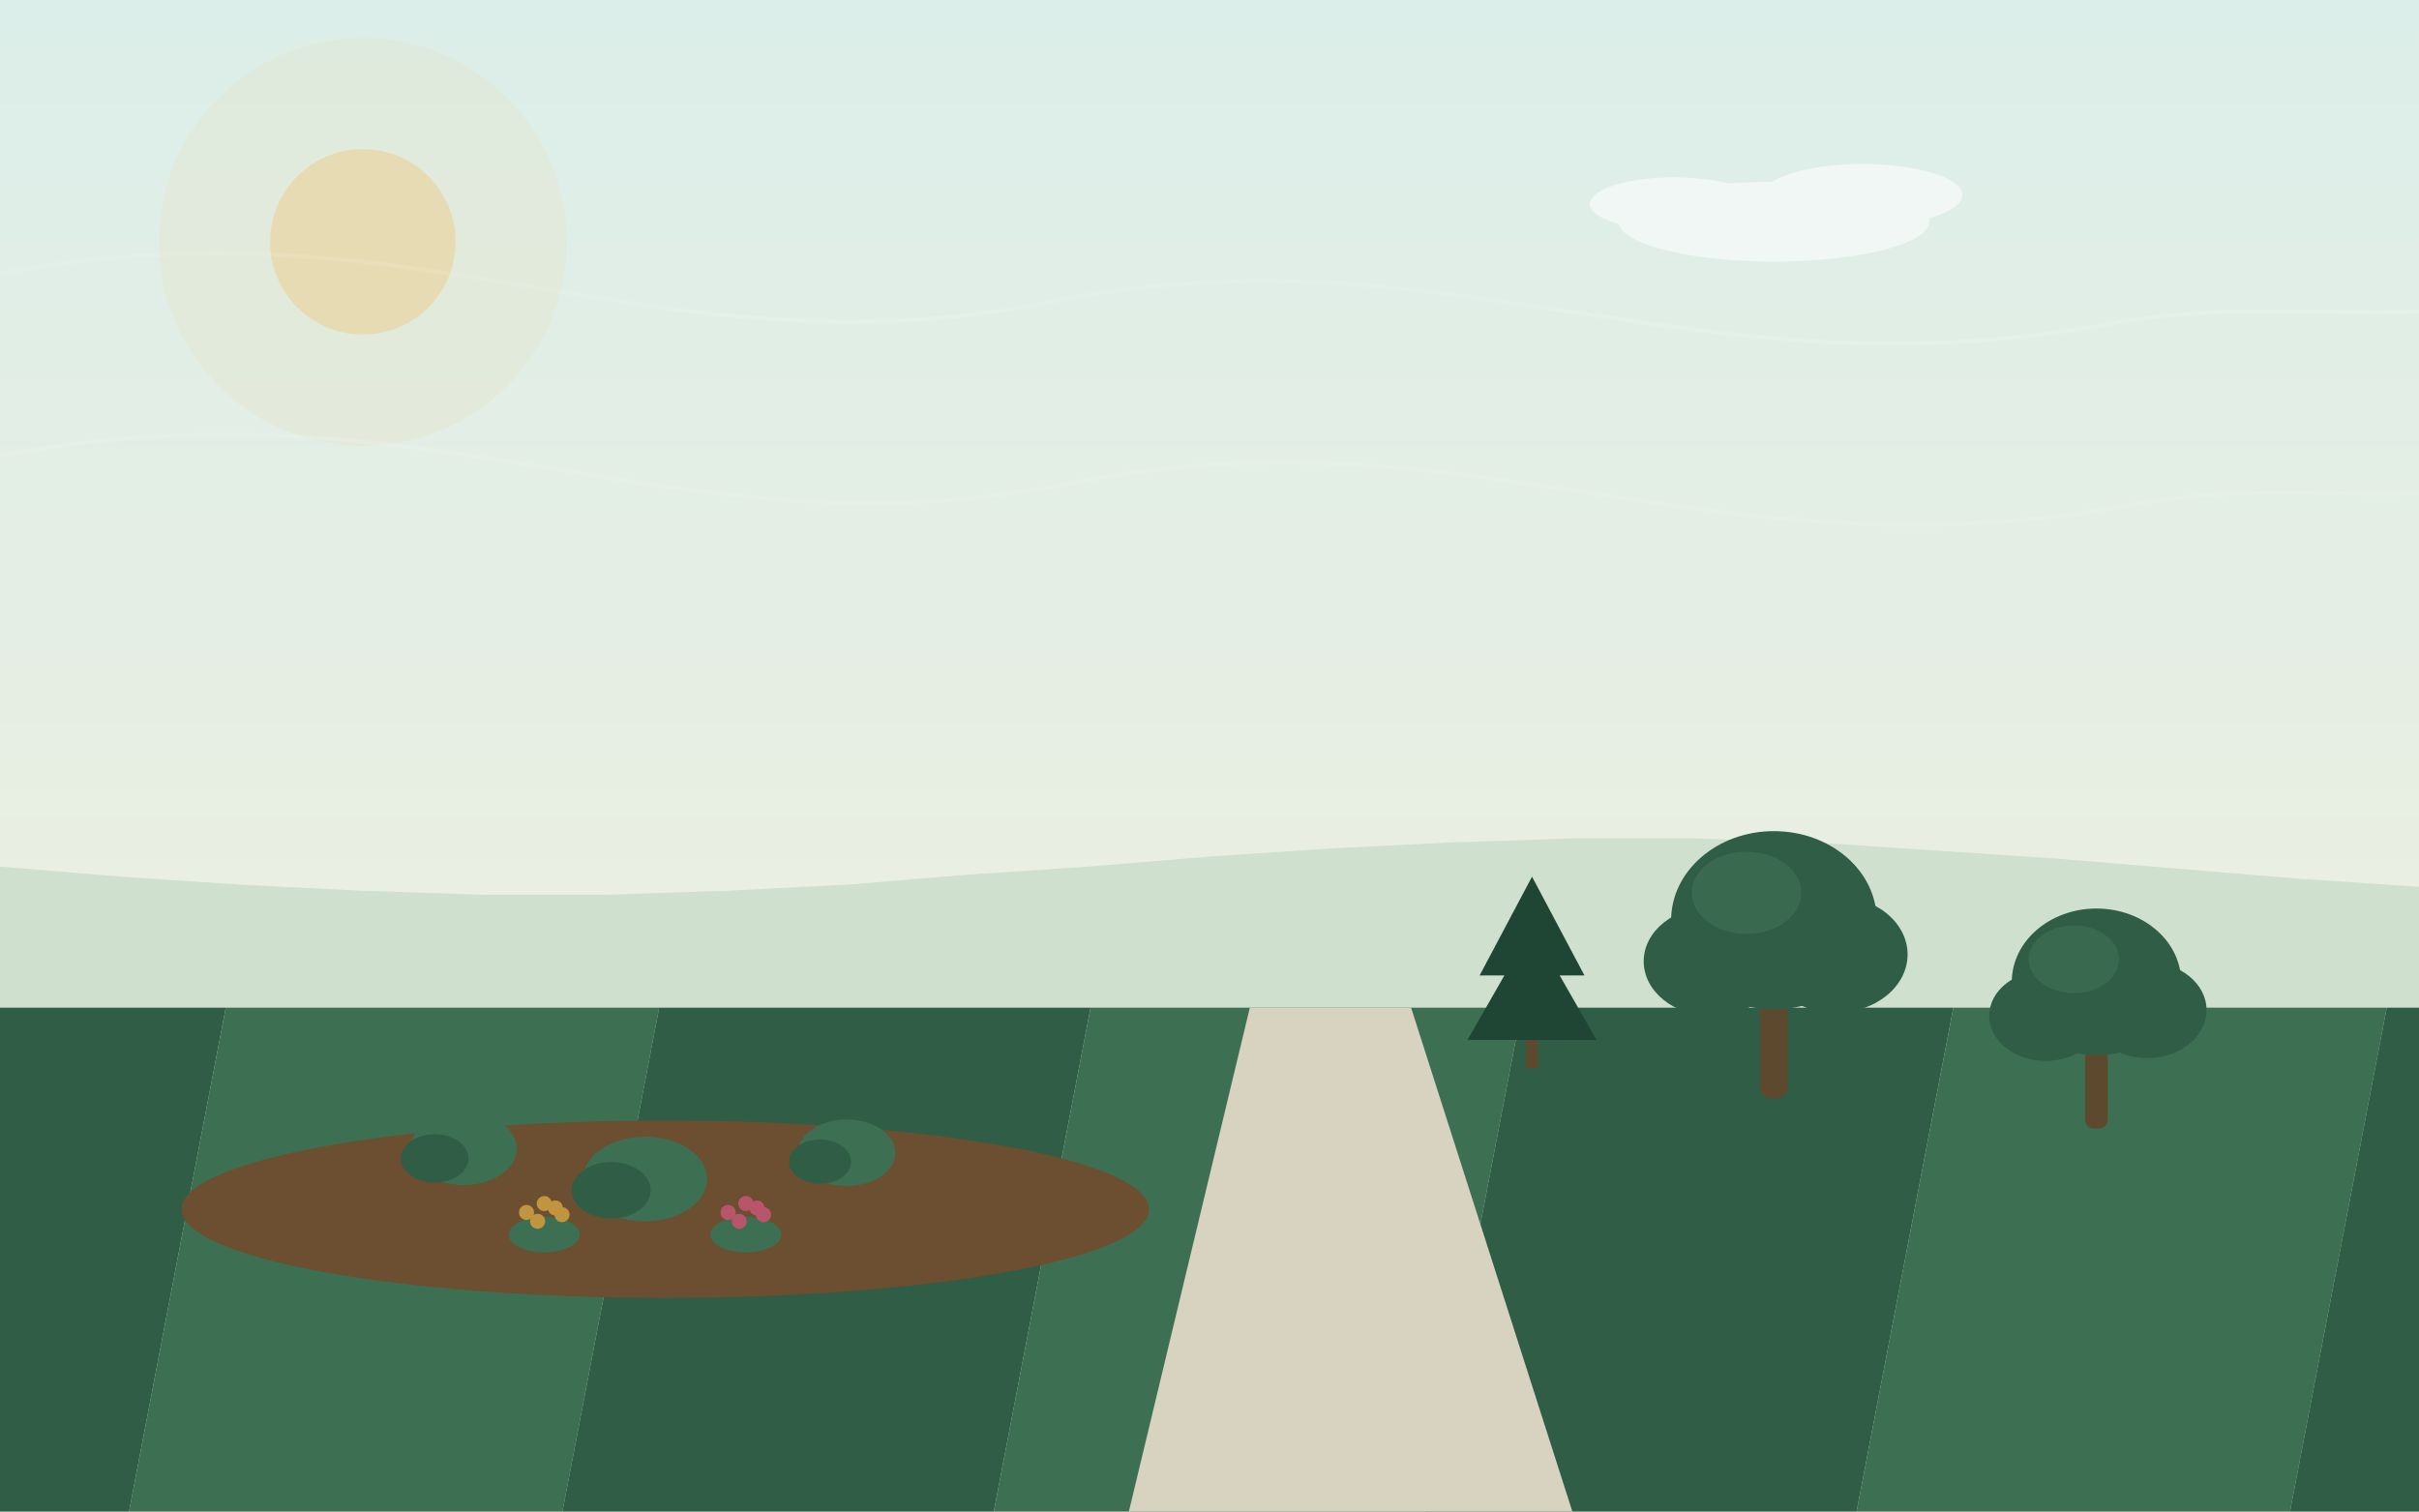
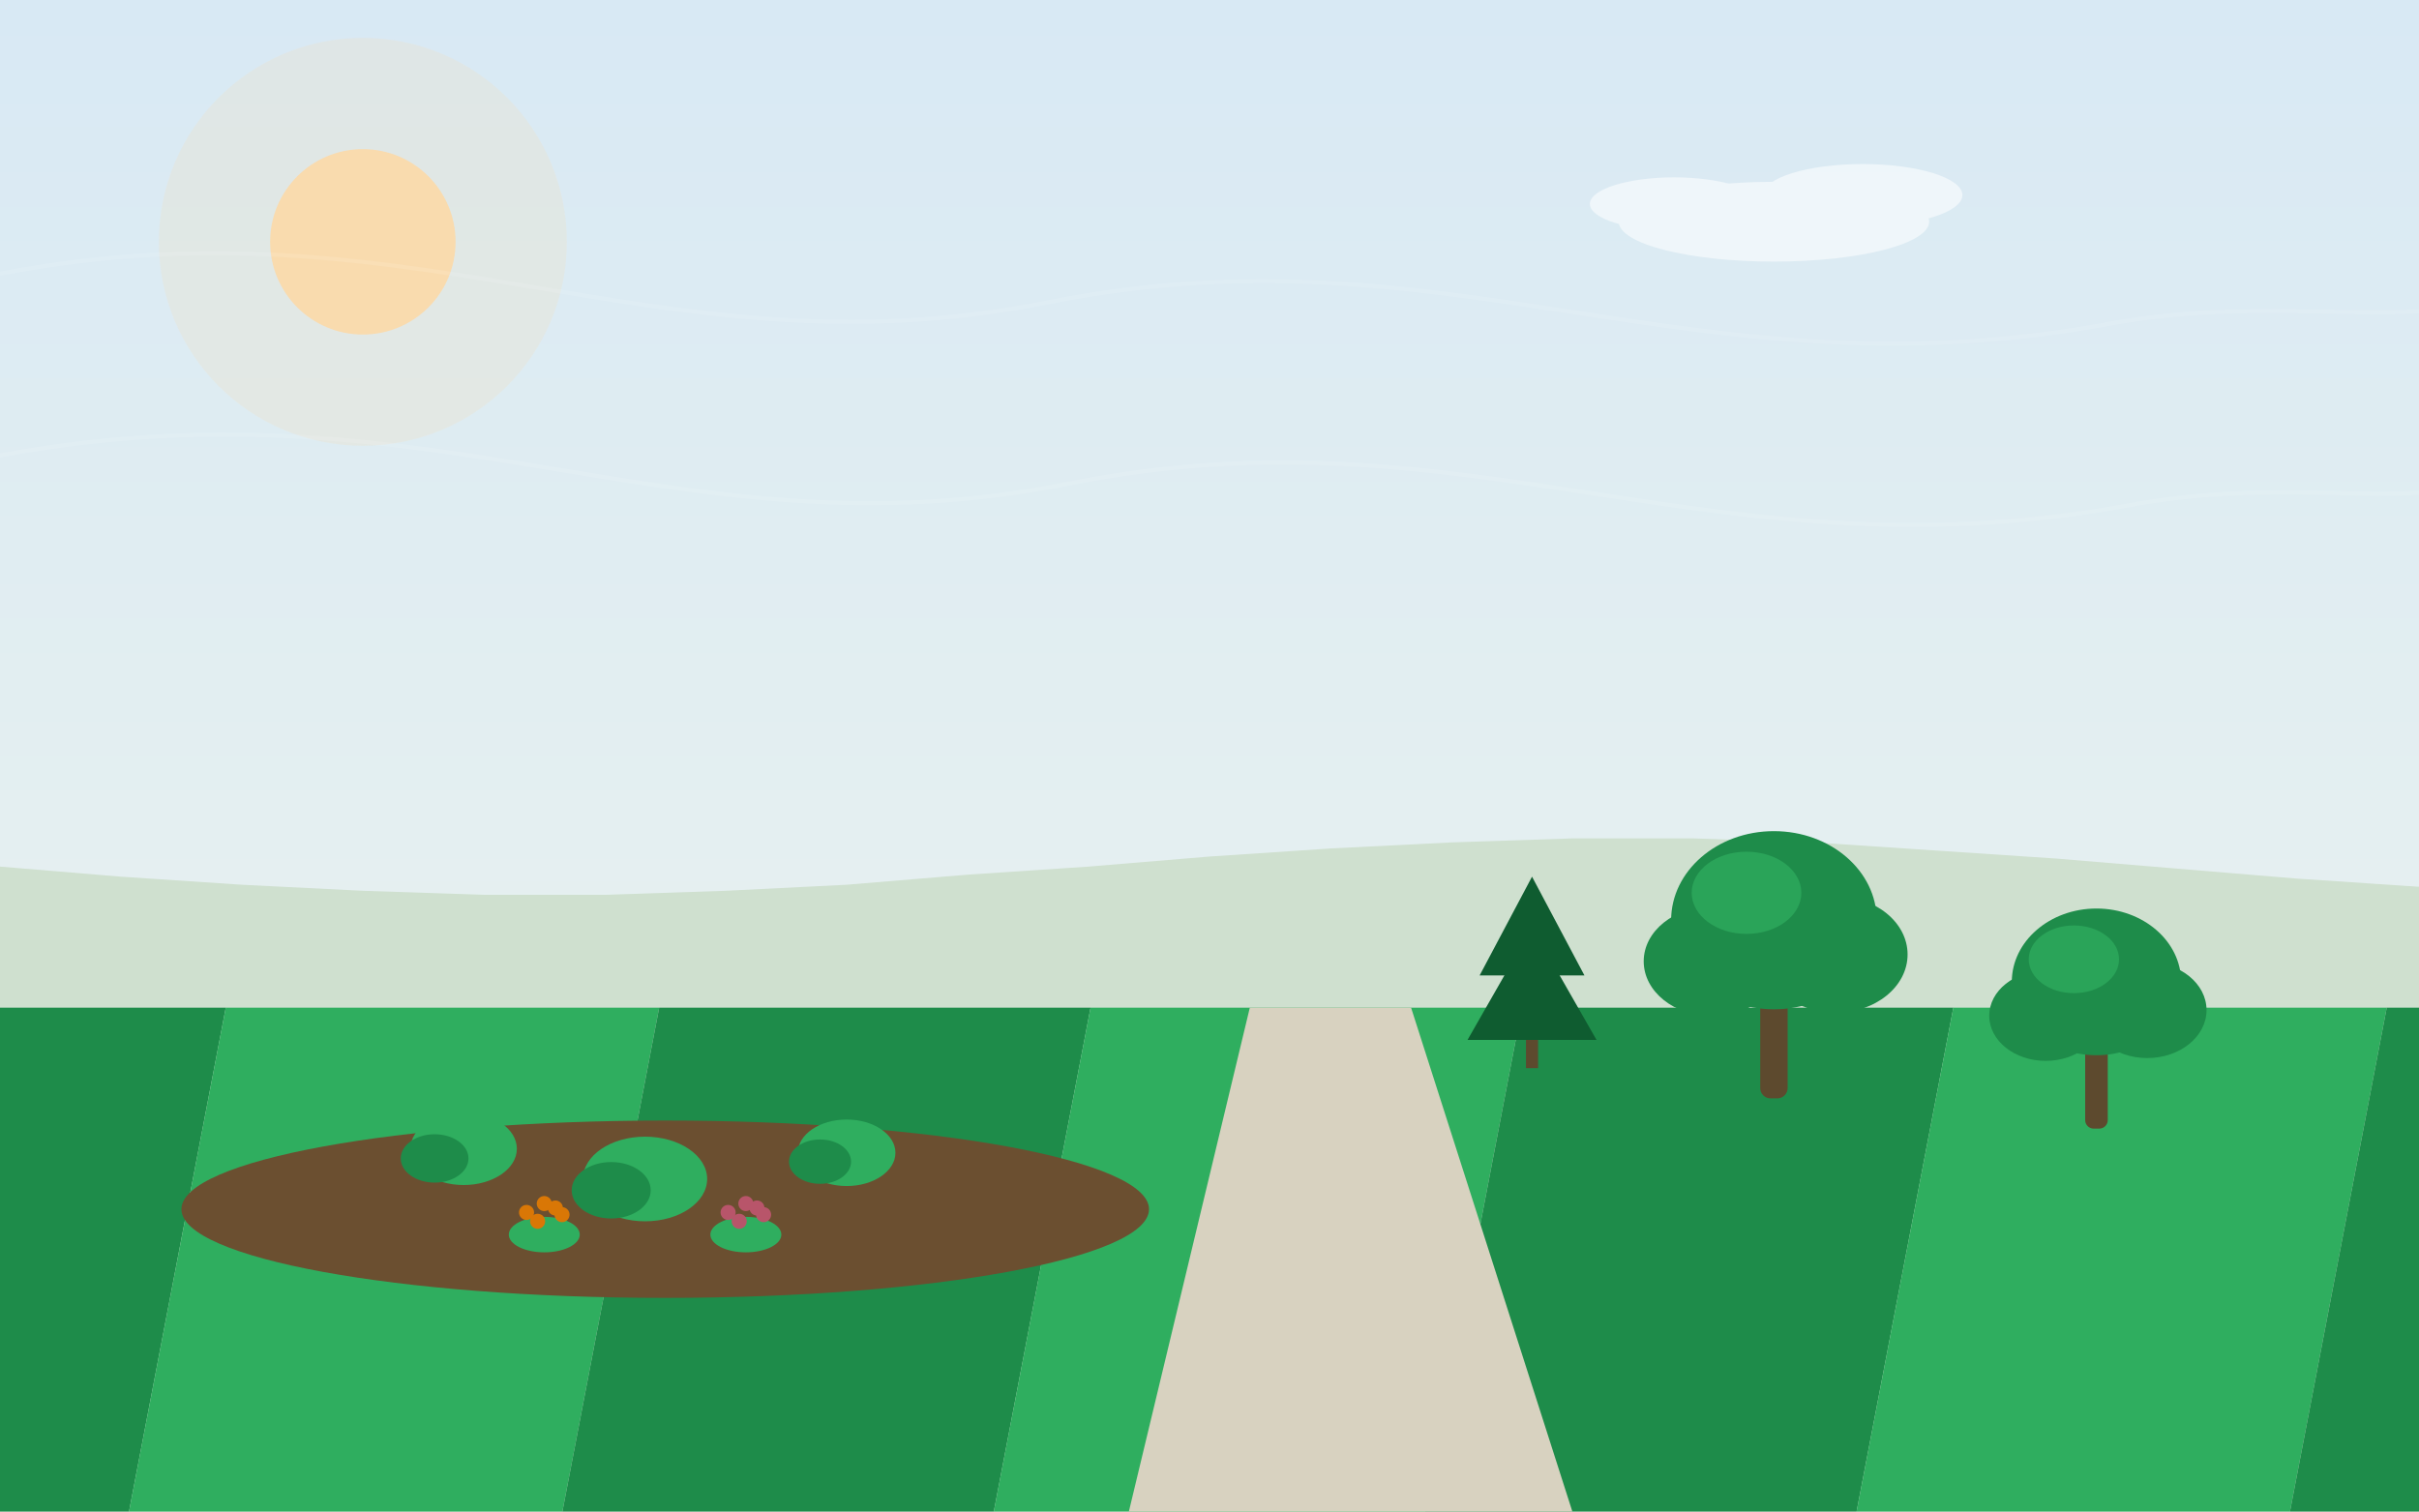
<svg xmlns="http://www.w3.org/2000/svg" viewBox="0 0 1200 750" preserveAspectRatio="xMidYMid slice" role="img">
  <defs>
    <linearGradient id="sky2" x1="0" y1="0" x2="0" y2="1">
-       <stop offset="0" stop-color="#dceee9" />
-       <stop offset="1" stop-color="#f2efdd" />
+       <stop offset="0" stop-color="#d8e9f4" />
+       <stop offset="1" stop-color="#eef4ee" />
    </linearGradient>
  </defs>
  <rect width="1200" height="750" fill="url(#sky2)" />
-   <circle cx="180" cy="120" r="101.2" fill="#e8d9ae" opacity="0.18" />
-   <circle cx="180" cy="120" r="46" fill="#e8d9ae" opacity="0.9" />
+   <circle cx="180" cy="120" r="101.2" fill="#fcd9a8" opacity="0.18" />
+   <circle cx="180" cy="120" r="46" fill="#fcd9a8" opacity="0.9" />
  <g fill="#ffffff" opacity="0.55">
    <ellipse cx="880" cy="110" rx="77.0" ry="19.8" />
    <ellipse cx="924.0" cy="96.8" rx="49.5" ry="15.4" />
    <ellipse cx="830.5" cy="101.2" rx="41.8" ry="13.2" />
  </g>
  <path d="M0,750 L0,430 L0,430 L60,435 L120,439 L180,442 L240,444 L300,444 L360,442 L420,439 L480,434 L540,430 L600,425 L660,421 L720,418 L780,416 L840,416 L900,418 L960,422 L1020,426 L1080,431 L1140,436 L1200,440 L1200,430 L1200,750 Z" fill="#cfe0cf" opacity="1.0" />
  <g>
-     <path d="M-150,750 L-102,500 L112,500 L64,750 Z" fill="#2f5d45" />
-     <path d="M64,750 L112,500 L327,500 L279,750 Z" fill="#3d6f53" />
-     <path d="M279,750 L327,500 L541,500 L493,750 Z" fill="#2f5d45" />
-     <path d="M493,750 L541,500 L755,500 L707,750 Z" fill="#3d6f53" />
-     <path d="M707,750 L755,500 L969,500 L921,750 Z" fill="#2f5d45" />
-     <path d="M921,750 L969,500 L1184,500 L1136,750 Z" fill="#3d6f53" />
-     <path d="M1136,750 L1184,500 L1398,500 L1350,750 Z" fill="#2f5d45" />
+     <path d="M-150,750 L-102,500 L112,500 L64,750 Z" fill="#1e8c4a" />
+     <path d="M64,750 L112,500 L327,500 L279,750 Z" fill="#2fae5f" />
+     <path d="M279,750 L327,500 L541,500 L493,750 Z" fill="#1e8c4a" />
+     <path d="M493,750 L541,500 L755,500 L707,750 Z" fill="#2fae5f" />
+     <path d="M707,750 L755,500 L969,500 L921,750 Z" fill="#1e8c4a" />
+     <path d="M921,750 L969,500 L1184,500 L1136,750 Z" fill="#2fae5f" />
+     <path d="M1136,750 L1184,500 L1398,500 L1350,750 Z" fill="#1e8c4a" />
  </g>
  <ellipse cx="330" cy="600" rx="240" ry="44" fill="#6b4f30" />
-   <ellipse cx="230" cy="570" rx="26.4" ry="18.0" fill="#3d6f53" />
-   <ellipse cx="215.6" cy="574.8" rx="16.8" ry="12.0" fill="#2f5d45" />
-   <ellipse cx="320" cy="585" rx="30.8" ry="21.0" fill="#3d6f53" />
-   <ellipse cx="303.2" cy="590.6" rx="19.6" ry="14.0" fill="#2f5d45" />
-   <ellipse cx="420" cy="572" rx="24.2" ry="16.5" fill="#3d6f53" />
-   <ellipse cx="406.8" cy="576.4" rx="15.4" ry="11.0" fill="#2f5d45" />
-   <ellipse cx="270" cy="612.6" rx="17.6" ry="8.8" fill="#3d6f53" />
-   <circle cx="261.2" cy="601.6" r="3.74" fill="#c1943f" />
-   <circle cx="270.0" cy="597.2" r="3.74" fill="#c1943f" />
-   <circle cx="278.8" cy="602.7" r="3.74" fill="#c1943f" />
-   <circle cx="266.7" cy="606.0" r="3.74" fill="#c1943f" />
-   <circle cx="275.5" cy="599.4" r="3.74" fill="#c1943f" />
-   <ellipse cx="370" cy="612.6" rx="17.6" ry="8.8" fill="#3d6f53" />
+   <ellipse cx="230" cy="570" rx="26.4" ry="18.0" fill="#2fae5f" />
+   <ellipse cx="215.6" cy="574.8" rx="16.8" ry="12.0" fill="#1e8c4a" />
+   <ellipse cx="320" cy="585" rx="30.8" ry="21.0" fill="#2fae5f" />
+   <ellipse cx="303.2" cy="590.6" rx="19.6" ry="14.0" fill="#1e8c4a" />
+   <ellipse cx="420" cy="572" rx="24.2" ry="16.5" fill="#2fae5f" />
+   <ellipse cx="406.8" cy="576.4" rx="15.4" ry="11.0" fill="#1e8c4a" />
+   <ellipse cx="270" cy="612.6" rx="17.6" ry="8.8" fill="#2fae5f" />
+   <circle cx="261.2" cy="601.6" r="3.74" fill="#d97706" />
+   <circle cx="270.0" cy="597.2" r="3.74" fill="#d97706" />
+   <circle cx="278.8" cy="602.7" r="3.74" fill="#d97706" />
+   <circle cx="266.7" cy="606.0" r="3.74" fill="#d97706" />
+   <circle cx="275.5" cy="599.4" r="3.74" fill="#d97706" />
+   <ellipse cx="370" cy="612.6" rx="17.6" ry="8.8" fill="#2fae5f" />
  <circle cx="361.2" cy="601.6" r="3.74" fill="#b8556a" />
  <circle cx="370.0" cy="597.2" r="3.74" fill="#b8556a" />
  <circle cx="378.8" cy="602.7" r="3.74" fill="#b8556a" />
  <circle cx="366.7" cy="606.0" r="3.74" fill="#b8556a" />
  <circle cx="375.5" cy="599.4" r="3.74" fill="#b8556a" />
  <g>
    <rect x="873.2" y="487.2" width="13.6" height="57.8" rx="5.1" fill="#5d4a2e" />
-     <ellipse cx="880" cy="456.6" rx="51.0" ry="44.2" fill="#2f5d45" />
-     <ellipse cx="849.4" cy="477.0" rx="34.0" ry="27.2" fill="#2f5d45" />
-     <ellipse cx="910.6" cy="473.6" rx="35.7" ry="28.9" fill="#2f5d45" />
-     <ellipse cx="866.4" cy="443.0" rx="27.2" ry="20.4" fill="#3d6f53" opacity="0.7" />
+     <ellipse cx="880" cy="456.6" rx="51.0" ry="44.2" fill="#1e8c4a" />
+     <ellipse cx="849.4" cy="477.0" rx="34.0" ry="27.2" fill="#1e8c4a" />
+     <ellipse cx="910.6" cy="473.6" rx="35.7" ry="28.9" fill="#1e8c4a" />
+     <ellipse cx="866.4" cy="443.0" rx="27.2" ry="20.4" fill="#2fae5f" opacity="0.7" />
  </g>
  <g>
    <rect x="1034.4" y="512.4" width="11.2" height="47.6" rx="4.2" fill="#5d4a2e" />
-     <ellipse cx="1040" cy="487.2" rx="42.0" ry="36.4" fill="#2f5d45" />
-     <ellipse cx="1014.8" cy="504.0" rx="28.0" ry="22.4" fill="#2f5d45" />
-     <ellipse cx="1065.2" cy="501.2" rx="29.4" ry="23.8" fill="#2f5d45" />
-     <ellipse cx="1028.8" cy="476.0" rx="22.4" ry="16.8" fill="#3d6f53" opacity="0.7" />
+     <ellipse cx="1040" cy="487.2" rx="42.0" ry="36.4" fill="#1e8c4a" />
+     <ellipse cx="1014.8" cy="504.0" rx="28.0" ry="22.4" fill="#1e8c4a" />
+     <ellipse cx="1065.2" cy="501.2" rx="29.4" ry="23.8" fill="#1e8c4a" />
+     <ellipse cx="1028.8" cy="476.0" rx="22.4" ry="16.8" fill="#2fae5f" opacity="0.7" />
  </g>
  <g>
    <rect x="757.0" y="514.0" width="6.0" height="16.0" fill="#5d4a2e" />
-     <path d="M760,435.0 L786.0,484.0 L734.0,484.0 Z" fill="#1f4534" />
-     <path d="M760,460.0 L792.0,516.0 L728.0,516.0 Z" fill="#1f4534" />
+     <path d="M760,435.0 L786.0,484.0 L734.0,484.0 Z" fill="#0f5c30" />
+     <path d="M760,460.0 L792.0,516.0 L728.0,516.0 Z" fill="#0f5c30" />
  </g>
  <path d="M560,750 L620,500 L700,500 L780,750 Z" fill="#d8d2c0" />
  <g fill="none" stroke="#ffffff" stroke-width="2" opacity="0.1">
    <path d="M-20,140 C200,90 320,190 520,150 C720,110 840,200 1050,160 C1120,148 1180,160 1220,152" />
    <path d="M-20,230 C210,180 330,280 530,240 C730,200 850,290 1060,250 C1130,238 1180,250 1220,242" />
  </g>
</svg>
